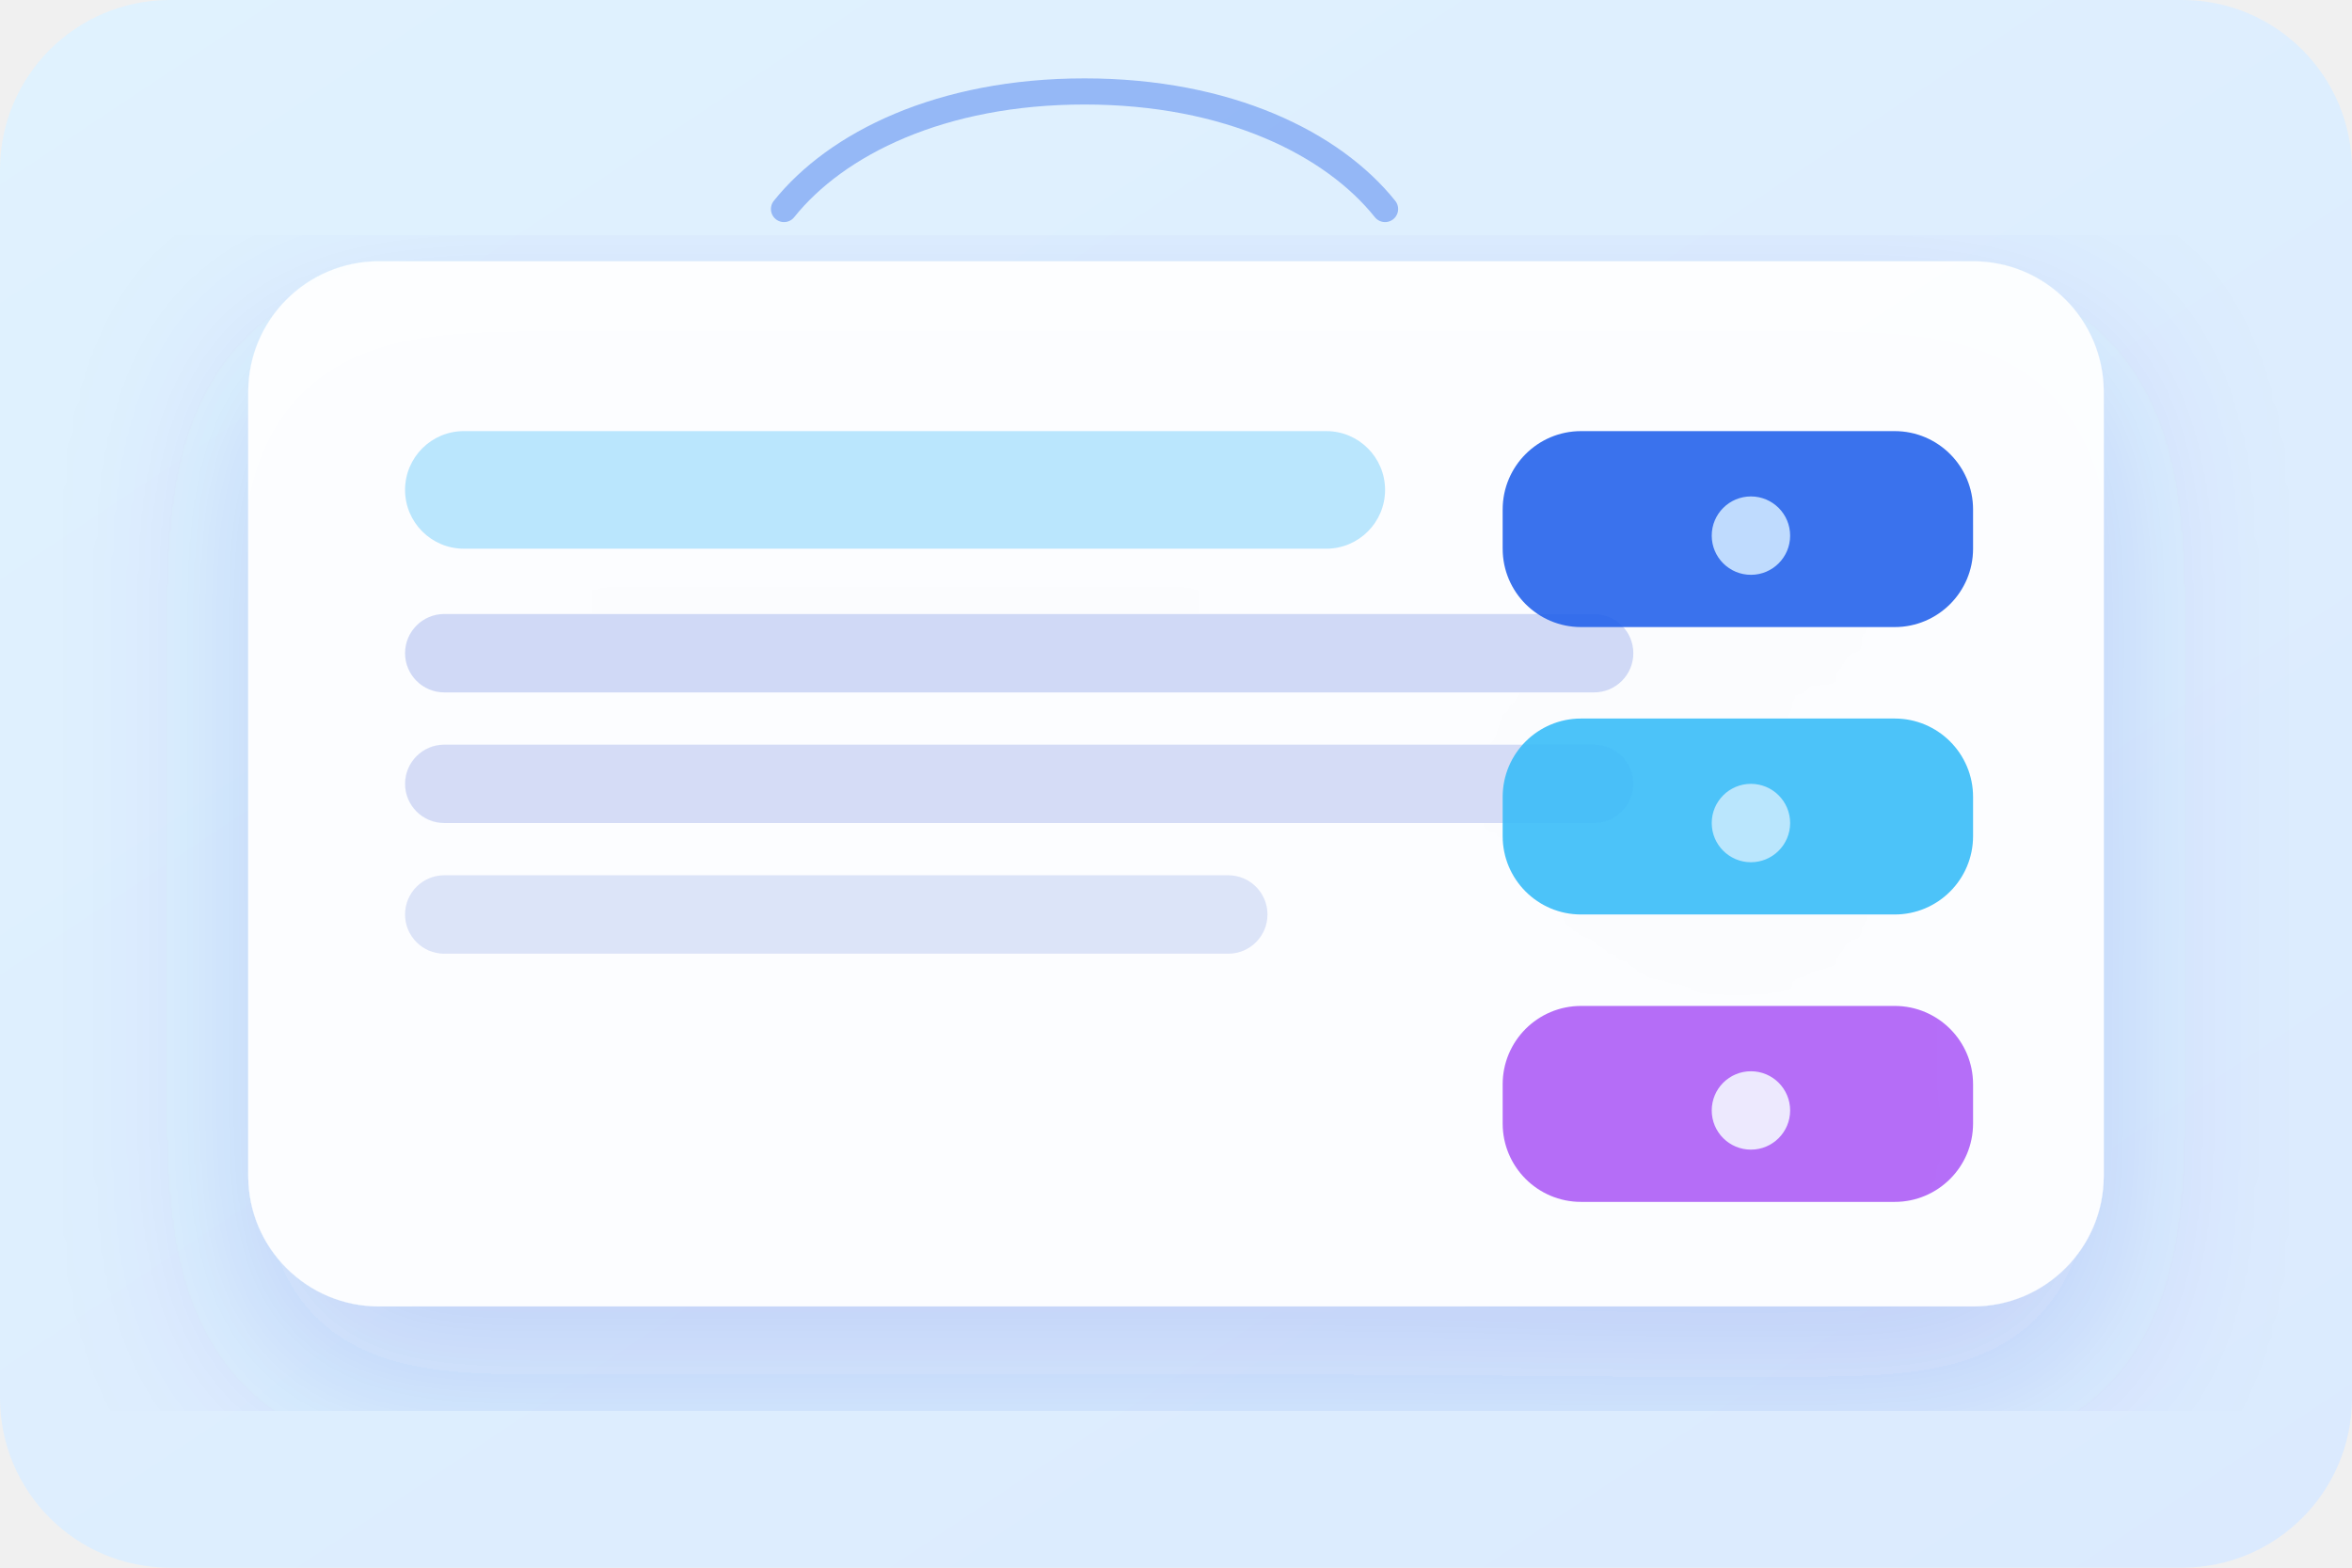
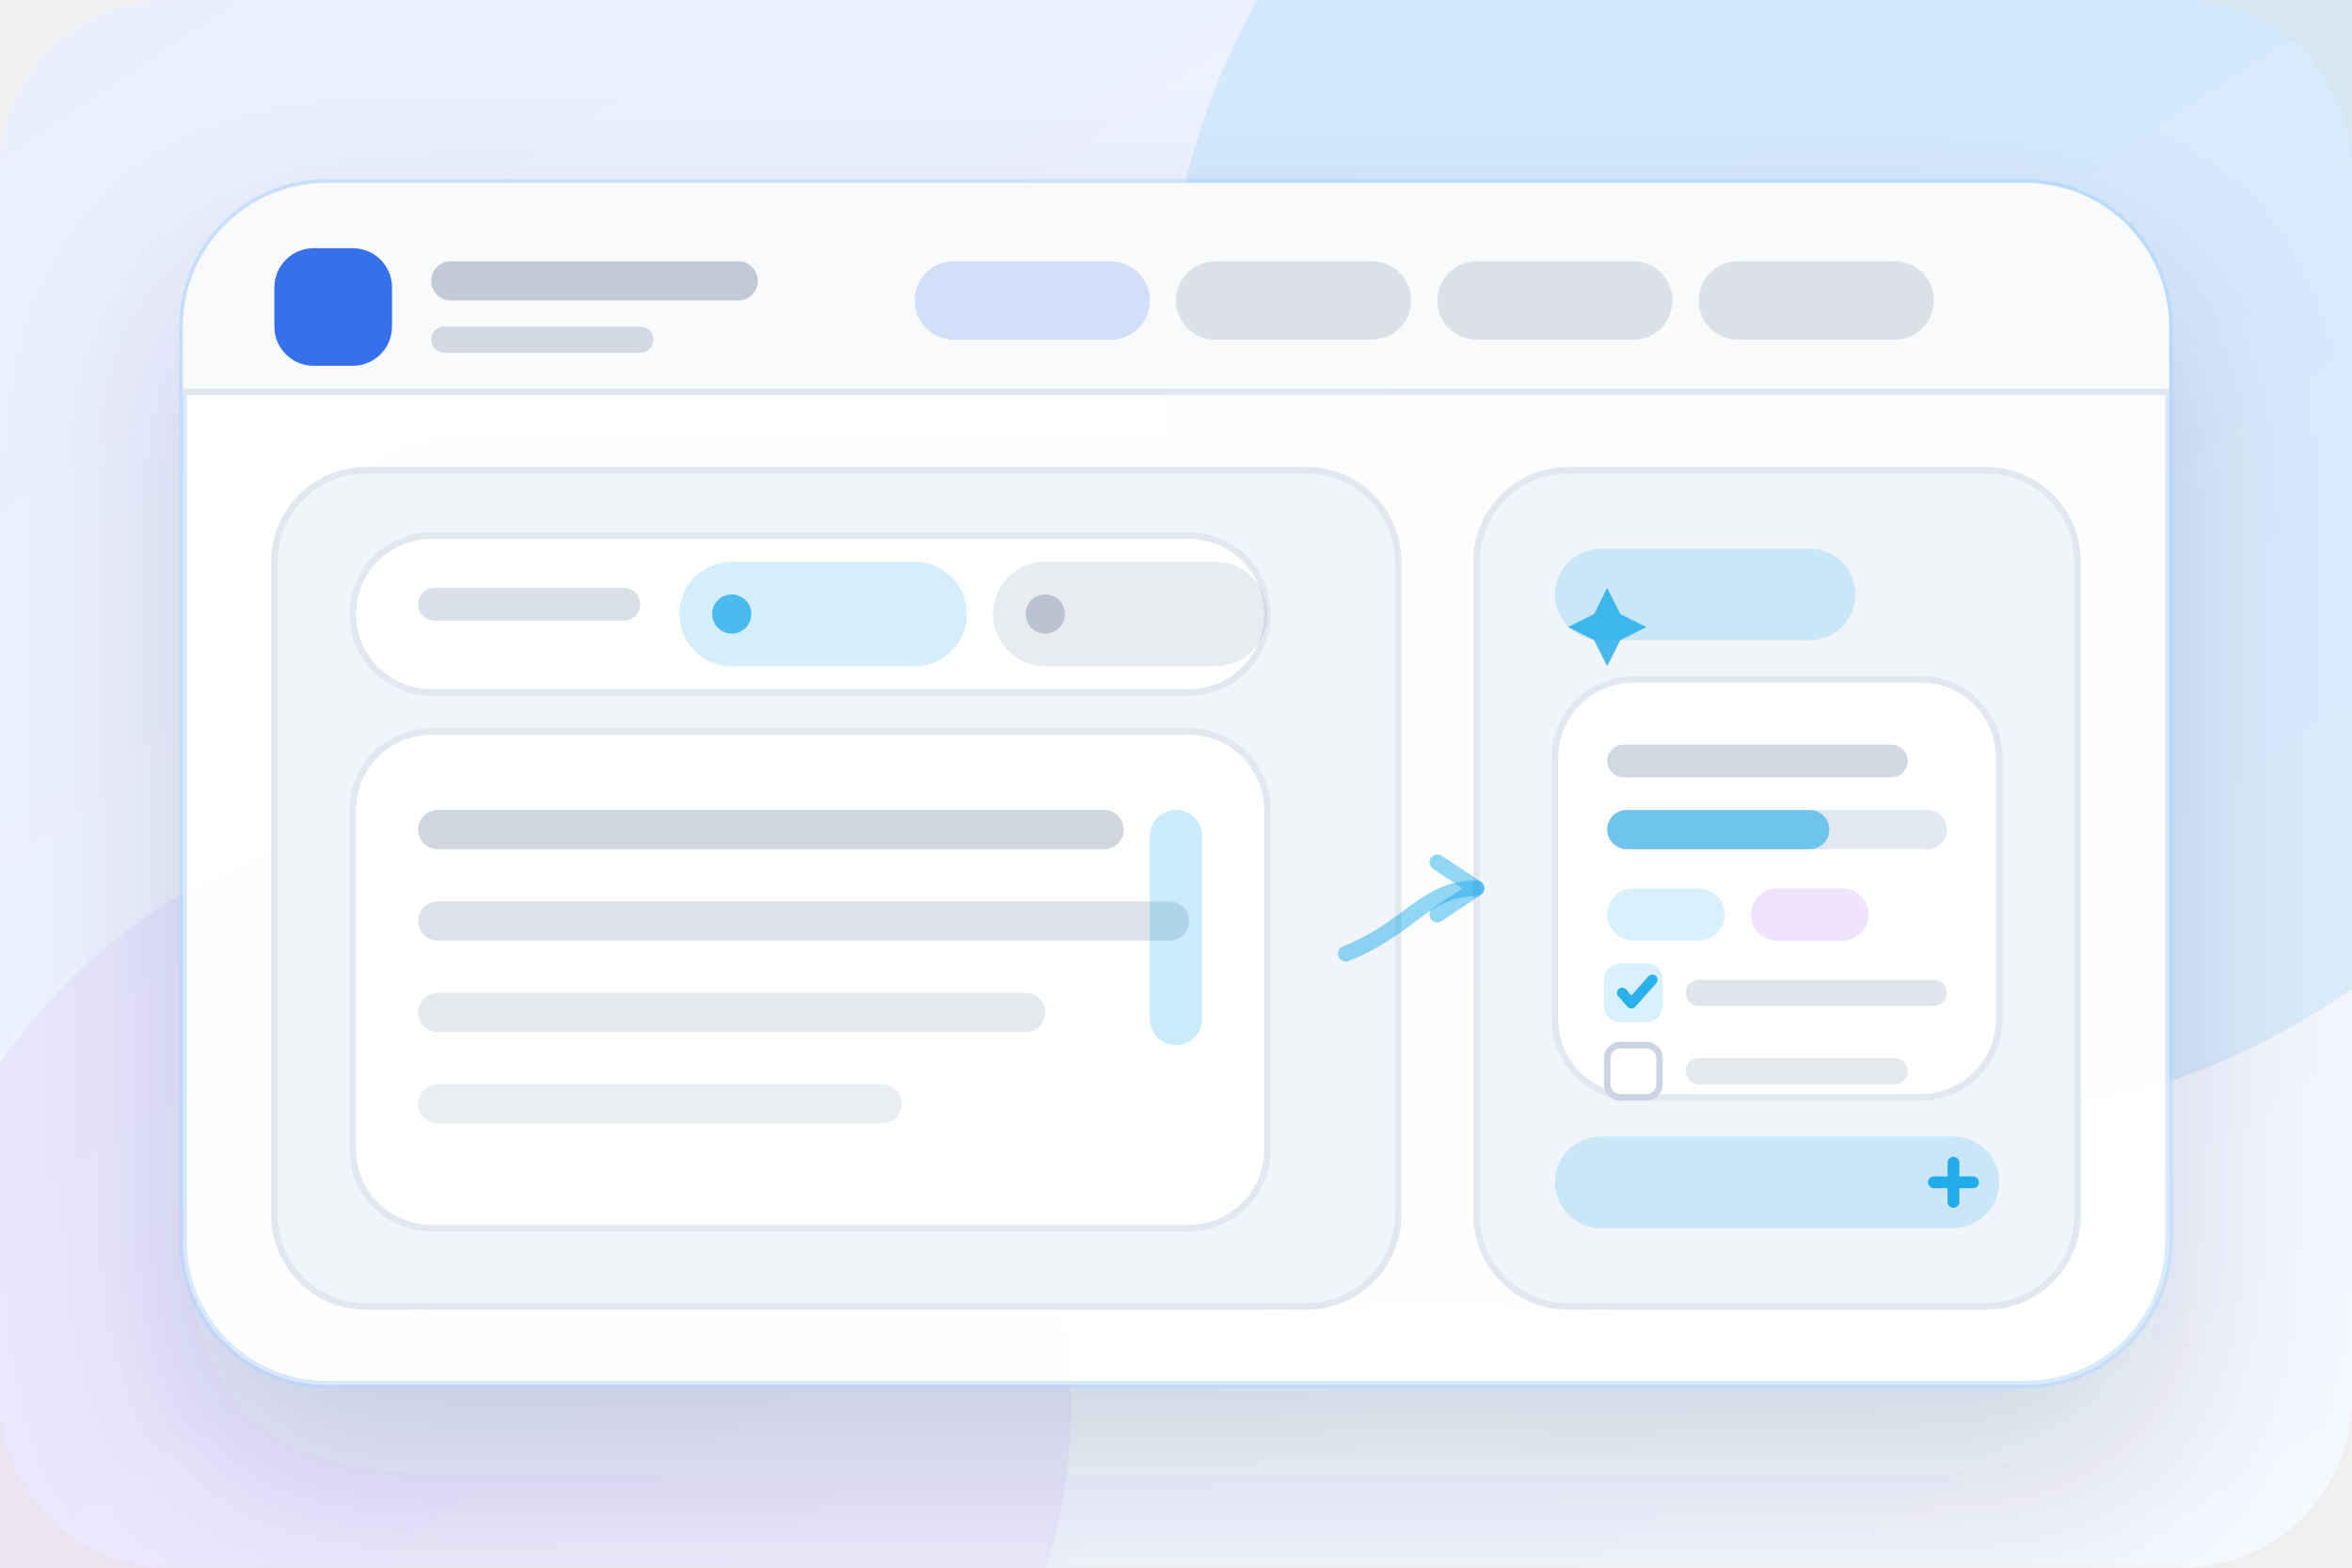
<svg xmlns="http://www.w3.org/2000/svg" viewBox="0 0 360 240" role="img" aria-labelledby="title desc">
  <defs>
-     <linearGradient id="bg" x1="0" x2="1" y1="0" y2="1">
-       <stop offset="0" stop-color="#e0f2fe" />
-       <stop offset="1" stop-color="#dbeafe" />
+     <linearGradient id="bg" x1="0" y1="0" x2="1" y2="1">
+       <stop offset="0" stop-color="#e9efff" />
+       <stop offset="1" stop-color="#f6f8ff" />
    </linearGradient>
-     <filter id="shadow" x="-10%" y="-10%" width="120%" height="120%" color-interpolation-filters="sRGB">
-       <feDropShadow dx="0" dy="12" stdDeviation="14" flood-color="#1d4ed8" flood-opacity="0.18" />
+     <filter id="shadow" x="-20%" y="-20%" width="140%" height="140%" color-interpolation-filters="sRGB">
+       <feDropShadow dx="0" dy="14" stdDeviation="14" flood-color="#10203a" flood-opacity="0.16" />
    </filter>
+     <clipPath id="windowClip">
+       <rect x="28" y="28" width="304" height="184" rx="22" />
+     </clipPath>
  </defs>
  <rect width="360" height="240" rx="26" fill="url(#bg)" />
-   <g transform="translate(38 40)" filter="url(#shadow)">
-     <rect width="284" height="160" rx="20" fill="#ffffff" opacity="0.92" />
-     <rect x="24" y="26" width="150" height="18" rx="9" fill="#bae6fd" />
-     <rect x="24" y="54" width="188" height="12" rx="6" fill="#cbd5f5" opacity="0.9" />
-     <rect x="24" y="74" width="188" height="12" rx="6" fill="#cbd5f5" opacity="0.78" />
-     <rect x="24" y="94" width="132" height="12" rx="6" fill="#cbd5f5" opacity="0.65" />
-     <rect x="192" y="26" width="72" height="30" rx="12" fill="#2563eb" opacity="0.9" />
-     <rect x="192" y="70" width="72" height="30" rx="12" fill="#38bdf8" opacity="0.9" />
-     <rect x="192" y="114" width="72" height="30" rx="12" fill="#a855f7" opacity="0.85" />
-     <circle cx="230" cy="42" r="6" fill="#bfdbfe" />
-     <circle cx="230" cy="86" r="6" fill="#bae6fd" />
-     <circle cx="230" cy="130" r="6" fill="#ede9fe" />
+   <circle cx="294" cy="56" r="116" fill="#0ea5e9" opacity="0.12" />
+   <circle cx="74" cy="214" r="90" fill="#9333ea" opacity="0.06" />
+   <g filter="url(#shadow)">
+     <rect x="28" y="28" width="304" height="184" rx="22" fill="#ffffff" opacity="0.96" />
+     <rect x="28" y="28" width="304" height="184" rx="22" fill="none" stroke="#93c5fd" stroke-opacity="0.35" stroke-width="1.2" />
+     <g clip-path="url(#windowClip)">
+       <rect x="28" y="28" width="304" height="32" fill="#f8fafc" />
+       <rect x="28" y="59.5" width="304" height="1" fill="#e2e8f0" />
+       <rect x="42" y="38" width="18" height="18" rx="6" fill="#2563eb" opacity="0.92" />
+       <rect x="66" y="40" width="50" height="6" rx="3" fill="#94a3b8" opacity="0.55" />
+       <rect x="66" y="50" width="34" height="4" rx="2" fill="#94a3b8" opacity="0.38" />
+       <rect x="140" y="40" width="36" height="12" rx="6" fill="#2563eb" opacity="0.18" />
+       <rect x="180" y="40" width="36" height="12" rx="6" fill="#94a3b8" opacity="0.28" />
+       <rect x="220" y="40" width="36" height="12" rx="6" fill="#94a3b8" opacity="0.28" />
+       <rect x="260" y="40" width="36" height="12" rx="6" fill="#94a3b8" opacity="0.28" />
+       <rect x="42" y="72" width="172" height="128" rx="14" fill="#f1f5f9" stroke="#e2e8f0" />
+       <rect x="54" y="82" width="140" height="24" rx="12" fill="#ffffff" stroke="#e2e8f0" />
+       <rect x="64" y="90" width="34" height="5" rx="2.5" fill="#94a3b8" opacity="0.34" />
+       <rect x="104" y="86" width="44" height="16" rx="8" fill="#0ea5e9" opacity="0.18" />
+       <rect x="152" y="86" width="42" height="16" rx="8" fill="#94a3b8" opacity="0.22" />
+       <circle cx="112" cy="94" r="3" fill="#0ea5e9" opacity="0.7" />
+       <circle cx="160" cy="94" r="3" fill="#94a3b8" opacity="0.55" />
+       <rect x="54" y="112" width="140" height="76" rx="12" fill="#ffffff" stroke="#e2e8f0" />
+       <rect x="64" y="124" width="108" height="6" rx="3" fill="#94a3b8" opacity="0.45" />
+       <rect x="64" y="138" width="118" height="6" rx="3" fill="#94a3b8" opacity="0.32" />
+       <rect x="64" y="152" width="96" height="6" rx="3" fill="#94a3b8" opacity="0.24" />
+       <rect x="64" y="166" width="74" height="6" rx="3" fill="#94a3b8" opacity="0.2" />
+       <rect x="176" y="124" width="8" height="36" rx="4" fill="#0ea5e9" opacity="0.22" />
+       <rect x="226" y="72" width="92" height="128" rx="14" fill="#f1f5f9" stroke="#e2e8f0" />
+       <rect x="238" y="84" width="46" height="14" rx="7" fill="#0ea5e9" opacity="0.18" />
+       <path d="M246 90l2 4 4 2-4 2-2 4-2-4-4-2 4-2z" fill="#0ea5e9" opacity="0.75" />
+       <rect x="238" y="104" width="68" height="64" rx="12" fill="#ffffff" stroke="#e2e8f0" />
+       <rect x="246" y="114" width="46" height="5" rx="2.5" fill="#94a3b8" opacity="0.42" />
+       <rect x="246" y="124" width="52" height="6" rx="3" fill="#e2e8f0" />
+       <rect x="246" y="124" width="34" height="6" rx="3" fill="#0ea5e9" opacity="0.55" />
+       <rect x="246" y="136" width="18" height="8" rx="4" fill="#0ea5e9" opacity="0.16" />
+       <rect x="268" y="136" width="18" height="8" rx="4" fill="#9333ea" opacity="0.14" />
+       <rect x="246" y="148" width="8" height="8" rx="2" fill="#0ea5e9" opacity="0.16" stroke="#0ea5e9" />
+       <path d="M248.3 152l1.4 1.6 3.2-3.6" fill="none" stroke="#0ea5e9" stroke-width="1.6" stroke-linecap="round" stroke-linejoin="round" opacity="0.85" />
+       <rect x="258" y="150" width="40" height="4" rx="2" fill="#94a3b8" opacity="0.28" />
+       <rect x="246" y="160" width="8" height="8" rx="2" fill="#ffffff" stroke="#cbd5e1" />
+       <rect x="258" y="162" width="34" height="4" rx="2" fill="#94a3b8" opacity="0.24" />
+       <rect x="238" y="174" width="68" height="14" rx="7" fill="#0ea5e9" opacity="0.18" />
+       <path d="M296 181h6m-3-3v6" fill="none" stroke="#0ea5e9" stroke-width="1.8" stroke-linecap="round" opacity="0.9" />
+       <path d="M206 146c10-4 12-10 20-10" fill="none" stroke="#0ea5e9" stroke-width="2.4" stroke-linecap="round" opacity="0.45" />
+       <path d="M220 132l6 4-6 4" fill="none" stroke="#0ea5e9" stroke-width="2.4" stroke-linecap="round" stroke-linejoin="round" opacity="0.45" />
+     </g>
  </g>
-   <path d="M120 32c8-10 24-18 46-18 22 0 38 8 46 18" stroke="#2563eb" stroke-width="4" stroke-linecap="round" fill="none" opacity="0.4" />
</svg>
